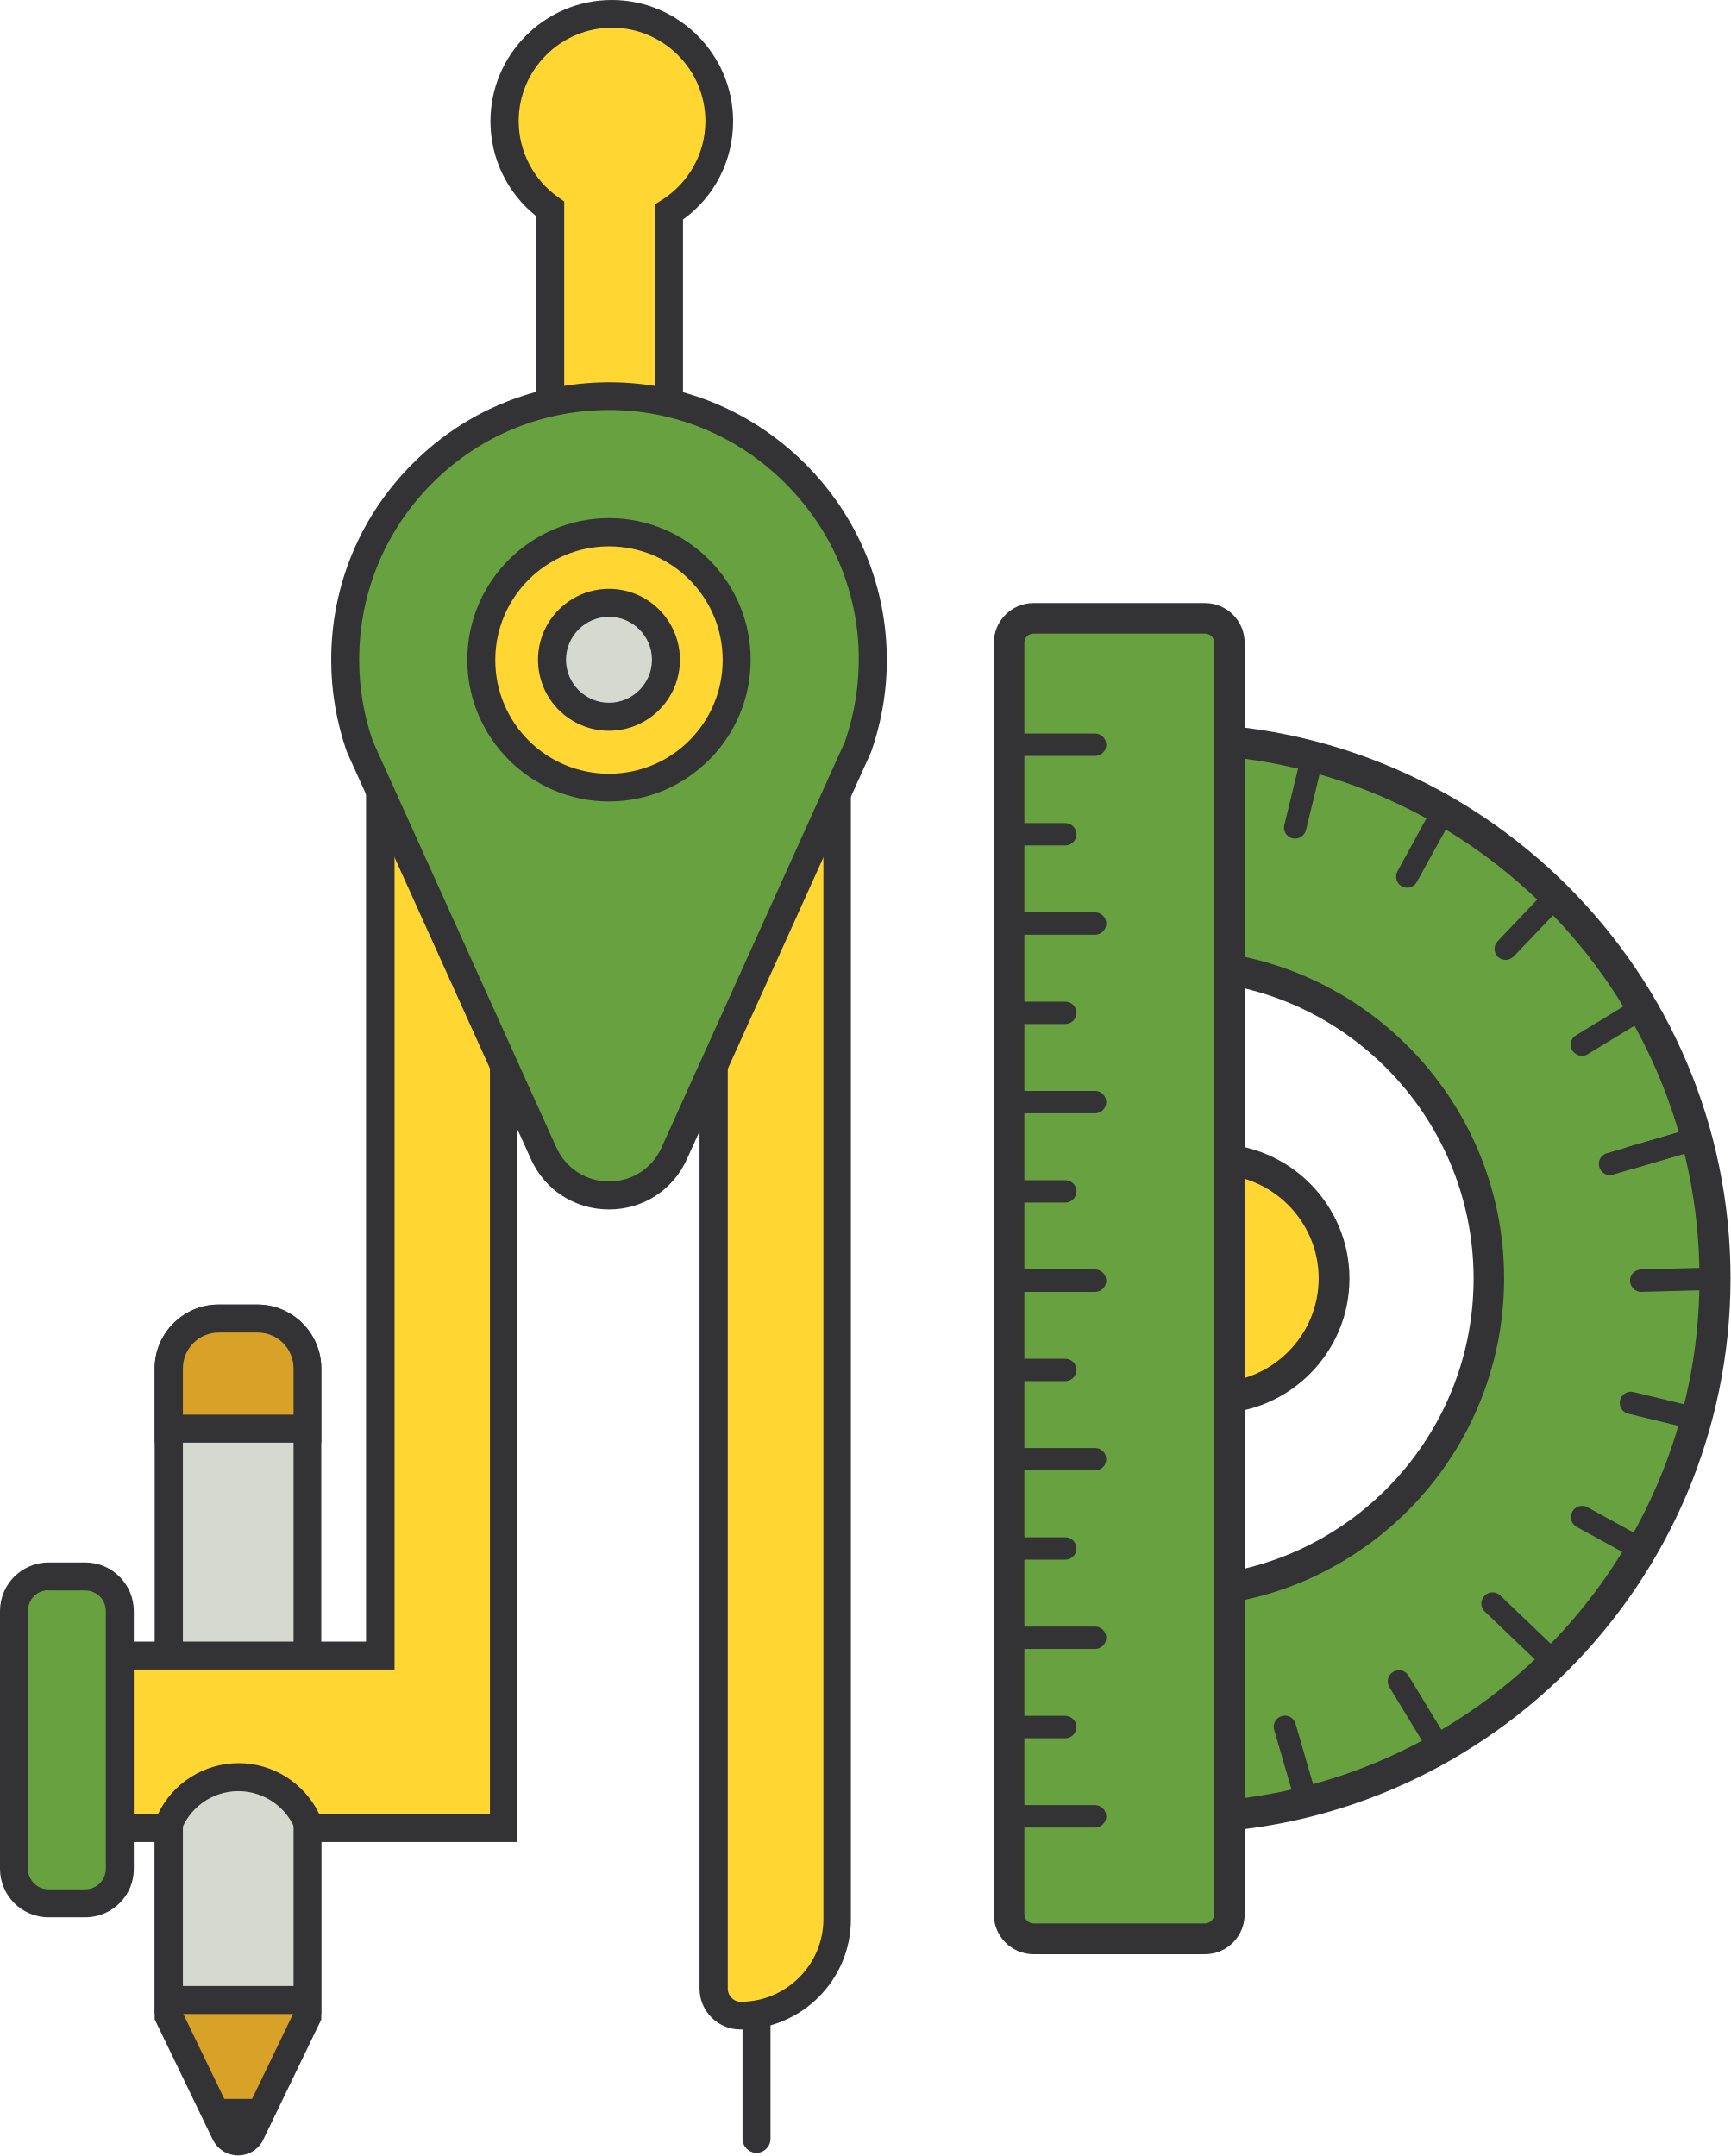
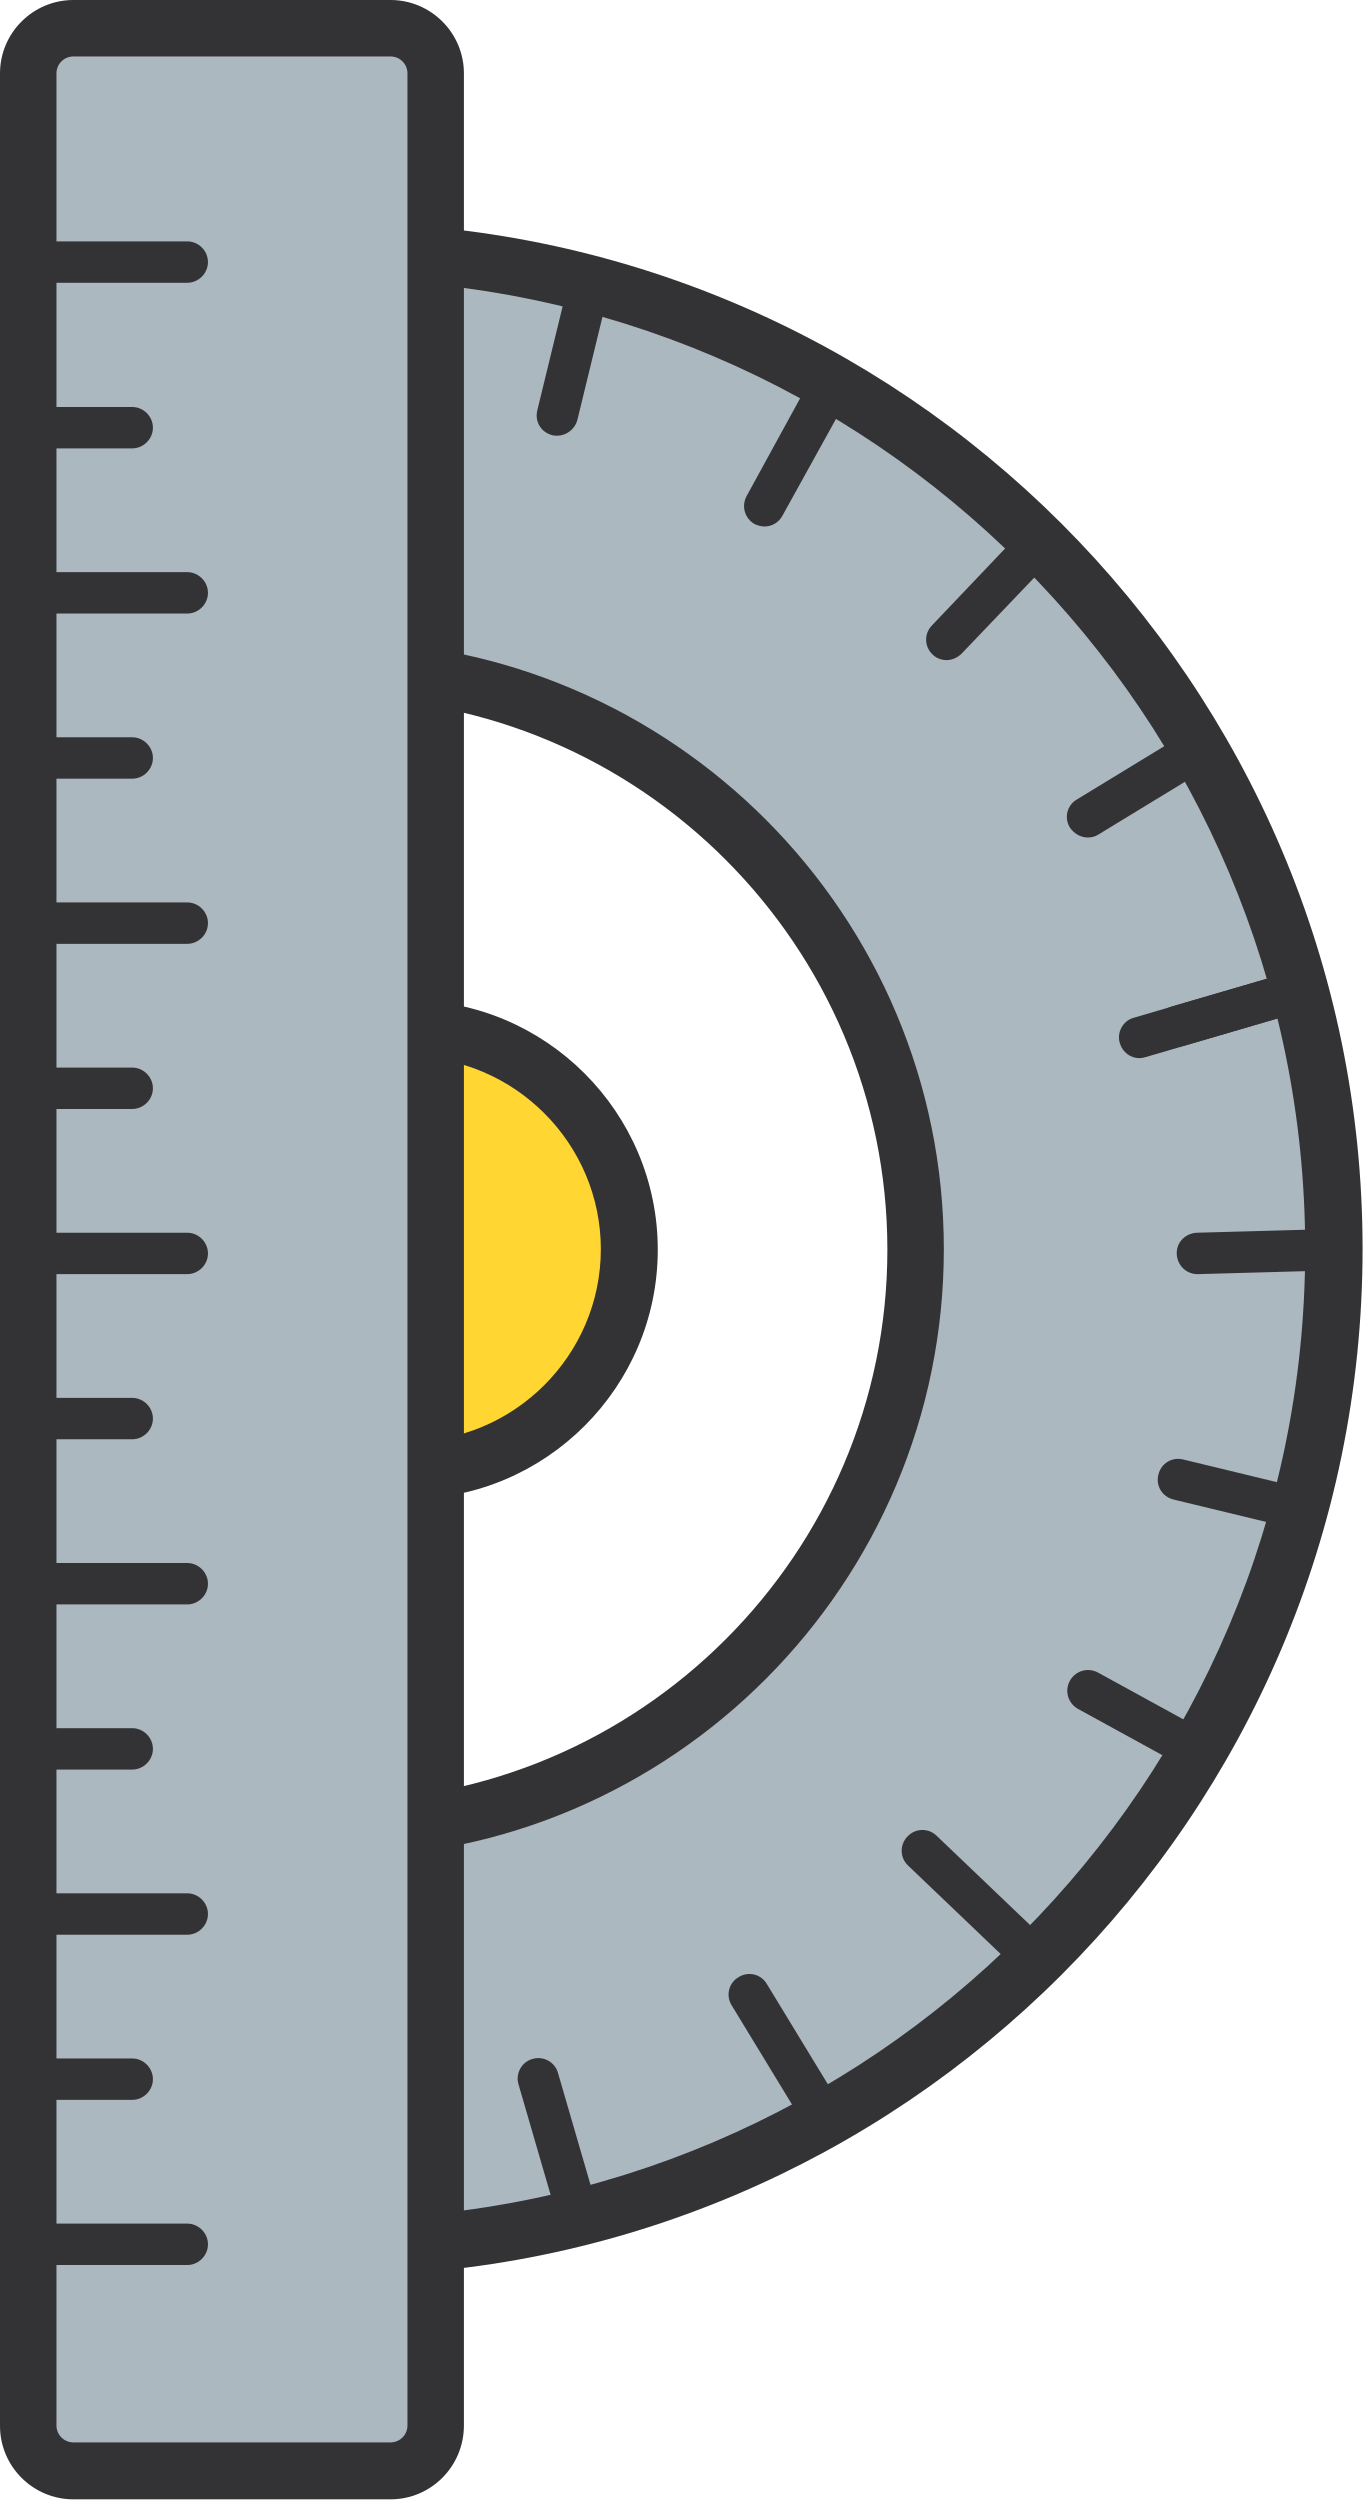
- <svg xmlns="http://www.w3.org/2000/svg" width="1196" height="1490" viewBox="0 0 1196 1490" fill="none">
-   <path d="M212.344 1393.42V1213.59H116.543V1393.42L155.566 1474.45C159.082 1481.84 169.629 1481.84 173.145 1474.45L212.344 1393.42Z" fill="#D8A128" />
-   <path d="M164.531 1489.57C156.973 1489.57 150.293 1485.35 146.953 1478.5L106.875 1395.53V1203.93H222.012V1395.7L181.934 1478.67C178.77 1485.35 172.09 1489.57 164.531 1489.57ZM126.387 1391.31L164.531 1470.23H164.707L202.852 1391.13V1223.09H126.387V1391.31Z" fill="#333336" />
-   <path d="M212.344 1382.17H116.543V945.703C116.543 926.719 132.012 911.25 150.996 911.25H177.891C196.875 911.25 212.344 926.719 212.344 945.703V1382.17Z" fill="#D5D9CF" />
-   <path d="M222.012 1391.84H106.875V945.703C106.875 921.445 126.738 901.582 150.996 901.582H177.891C202.148 901.582 222.012 921.445 222.012 945.703V1391.84ZM126.387 1372.5H202.852V945.703C202.852 931.992 191.777 920.918 178.066 920.918H151.172C137.461 920.918 126.387 931.992 126.387 945.703V1372.5Z" fill="#333336" />
-   <path d="M212.344 987.363H116.543V945.703C116.543 926.719 132.012 911.25 150.996 911.25H177.891C196.875 911.25 212.344 926.719 212.344 945.703V987.363Z" fill="#D8A128" />
-   <path d="M222.012 997.031H106.875V945.703C106.875 921.445 126.738 901.582 150.996 901.582H177.891C202.148 901.582 222.012 921.445 222.012 945.703V997.031ZM126.387 977.695H202.852V945.703C202.852 931.992 191.777 920.918 178.066 920.918H151.172C137.461 920.918 126.387 931.992 126.387 945.703V977.695ZM184.922 1450.55H144.316L155.918 1474.45C159.434 1481.84 169.98 1481.84 173.496 1474.45L184.922 1450.55ZM522.773 1487.81C517.5 1487.81 513.105 1483.42 513.105 1478.14V1349.47C513.105 1344.2 517.5 1339.8 522.773 1339.8C528.047 1339.8 532.441 1344.2 532.441 1349.47V1478.14C532.441 1483.42 528.047 1487.81 522.773 1487.81Z" fill="#333336" />
-   <path d="M496.934 83.848C496.934 42.891 463.711 9.668 422.754 9.668C381.797 9.668 348.574 42.891 348.574 83.848C348.574 108.984 361.055 130.957 380.039 144.492V325.371H462.305V146.602C483.047 133.418 496.934 110.215 496.934 83.848Z" fill="#FFD632" />
-   <path d="M471.973 334.863H370.371V149.238C350.508 133.418 338.906 109.336 338.906 83.848C338.906 37.617 376.523 0 422.754 0C468.984 0 506.602 37.617 506.602 83.848C506.602 110.918 493.769 136.055 471.973 151.699V334.863ZM389.707 315.527H452.637V141.152L457.207 138.34C476.016 126.387 487.441 105.996 487.441 83.672C487.441 48.164 458.437 19.16 422.93 19.16C387.422 19.16 358.418 48.164 358.418 83.672C358.418 104.59 368.613 124.277 385.84 136.406L389.883 139.219V315.527H389.707Z" fill="#333336" />
-   <path d="M262.793 516.094V1144.16H74.531V1263.34H115.84C122.871 1242.95 142.207 1228.18 165.059 1228.18C187.91 1228.18 207.246 1242.77 214.277 1263.34H348.223V516.094H262.793Z" fill="#FFD632" />
-   <path d="M357.715 1273.01H207.07L204.785 1266.5C198.984 1249.45 182.813 1237.85 164.707 1237.85C146.602 1237.85 130.605 1249.28 124.629 1266.5L122.344 1273.01H64.512V1134.49H252.949V506.426H357.539V1273.01H357.715ZM220.605 1253.67H338.555V525.762H272.637V1153.83H84.199V1253.67H109.16C119.355 1232.4 140.801 1218.52 164.883 1218.52C188.789 1218.52 210.41 1232.4 220.605 1253.67Z" fill="#333336" />
-   <path d="M493.242 516.094H578.496V1326.27C578.496 1363.18 548.613 1393.07 511.699 1393.07C501.504 1393.07 493.066 1384.8 493.066 1374.43V516.094H493.242Z" fill="#FFD632" />
-   <path d="M511.699 1402.56C496.055 1402.56 483.398 1389.9 483.398 1374.26V506.426H587.988V1326.27C588.164 1368.28 553.887 1402.56 511.699 1402.56ZM502.91 525.762V1374.43C502.91 1379.36 506.953 1383.4 511.875 1383.4C543.34 1383.4 569.004 1357.73 569.004 1326.27V525.762H502.91Z" fill="#333336" />
-   <path d="M592.91 516.094C599.941 496.055 603.457 474.434 603.105 452.109C600.996 354.375 520.84 274.922 423.105 273.867C321.328 272.637 238.535 354.727 238.535 456.152C238.535 477.246 242.051 497.461 248.73 516.27L375.645 797.168C393.223 836.016 448.418 836.016 465.996 797.168L592.91 516.094Z" fill="#68A240" />
-   <path d="M420.82 835.84C397.266 835.84 376.523 822.481 366.855 801.035L239.766 519.785L239.59 519.434C232.559 499.043 228.867 477.774 228.867 456.152C228.867 404.473 249.082 355.957 285.996 319.57C322.734 283.184 371.426 263.672 423.281 264.199C473.027 264.727 520.137 284.59 555.82 319.922C591.504 355.254 611.719 402.188 612.773 451.934C613.301 474.961 609.609 497.813 602.051 519.434L601.699 520.313L474.785 800.86C465.117 822.481 444.375 835.84 420.82 835.84ZM257.695 512.402L384.434 792.949C390.938 807.363 405 816.504 420.82 816.504C436.641 816.504 450.703 807.539 457.207 792.949L583.945 512.402C590.625 493.067 593.789 472.852 593.437 452.11C592.559 407.285 574.277 365.274 542.109 333.457C509.941 301.641 467.754 283.887 422.93 283.36C376.523 282.832 332.578 300.41 299.531 333.106C266.484 365.801 248.203 409.395 248.203 455.977C248.203 475.313 251.367 494.297 257.695 512.402Z" fill="#333336" />
-   <path d="M332.578 455.977C332.578 467.565 334.861 479.039 339.295 489.745C343.73 500.451 350.23 510.179 358.424 518.373C366.618 526.567 376.345 533.067 387.051 537.502C397.758 541.936 409.232 544.219 420.82 544.219C432.408 544.219 443.883 541.936 454.589 537.502C465.295 533.067 475.023 526.567 483.217 518.373C491.411 510.179 497.911 500.451 502.345 489.745C506.78 479.039 509.062 467.565 509.062 455.977C509.062 444.388 506.78 432.914 502.345 422.208C497.911 411.502 491.411 401.774 483.217 393.58C475.023 385.386 465.295 378.886 454.589 374.451C443.883 370.017 432.408 367.734 420.82 367.734C409.232 367.734 397.758 370.017 387.051 374.451C376.345 378.886 366.618 385.386 358.424 393.58C350.23 401.774 343.73 411.502 339.295 422.208C334.861 432.914 332.578 444.388 332.578 455.977Z" fill="#FFD632" />
-   <path d="M420.82 553.887C366.855 553.887 322.91 509.941 322.91 455.977C322.91 402.012 366.855 358.066 420.82 358.066C474.785 358.066 518.73 402.012 518.73 455.977C518.73 509.941 474.785 553.887 420.82 553.887ZM420.82 377.578C377.578 377.578 342.246 412.734 342.246 456.152C342.246 499.57 377.402 534.727 420.82 534.727C464.238 534.727 499.395 499.57 499.395 456.152C499.395 412.734 464.238 377.578 420.82 377.578Z" fill="#333336" />
-   <path d="M802.441 667.09C805.605 666.914 808.945 666.914 812.285 666.914C931.992 666.914 1029.02 763.945 1029.02 883.652C1029.02 1003.36 931.816 1100.21 812.285 1100.21C808.945 1100.21 805.781 1100.21 802.441 1100.04V1256.31C805.605 1256.31 808.945 1256.48 812.285 1256.48C1018.3 1256.48 1185.12 1089.49 1185.12 883.652C1185.12 677.813 1018.12 510.82 812.285 510.82C808.945 510.82 805.781 510.82 802.441 510.996V667.09Z" fill="#68A240" />
-   <path d="M812.285 1267.03C808.945 1267.03 805.605 1267.03 802.266 1266.86L791.895 1266.68V1088.96L802.969 1089.49C806.309 1089.67 809.297 1089.67 812.285 1089.67C925.84 1089.67 1018.3 997.207 1018.3 883.652C1018.3 770.098 925.84 677.461 812.285 677.461C809.297 677.461 806.309 677.461 802.969 677.637L791.895 678.164V500.449L802.266 500.098C805.605 500.098 808.945 499.922 812.285 499.922C1023.75 499.922 1195.84 672.012 1195.84 883.477C1195.66 1095.12 1023.75 1267.03 812.285 1267.03ZM812.988 1110.76V1245.76C1012.32 1245.23 1174.39 1082.99 1174.39 883.477C1174.39 683.965 1012.32 521.719 812.988 521.191V656.191C937.969 656.719 1039.39 758.496 1039.39 883.477C1039.39 1008.46 937.969 1110.41 812.988 1110.76Z" fill="#333336" />
-   <path d="M756.738 883.652C756.738 905.564 765.442 926.578 780.936 942.071C796.43 957.565 817.444 966.27 839.355 966.27C861.267 966.27 882.281 957.565 897.775 942.071C913.268 926.578 921.973 905.564 921.973 883.652C921.973 861.741 913.268 840.727 897.775 825.233C882.281 809.739 861.267 801.035 839.355 801.035C817.444 801.035 796.43 809.739 780.936 825.233C765.442 840.727 756.738 861.741 756.738 883.652Z" fill="#FFD632" />
-   <path d="M839.355 976.816C788.027 976.816 746.191 934.98 746.191 883.652C746.191 832.324 788.027 790.488 839.355 790.488C890.684 790.488 932.52 832.324 932.52 883.652C932.52 934.98 890.684 976.816 839.355 976.816ZM839.355 811.582C799.629 811.582 767.461 843.926 767.461 883.477C767.461 923.203 799.805 955.371 839.355 955.371C878.906 955.371 911.25 923.027 911.25 883.477C911.25 843.926 878.906 811.582 839.355 811.582Z" fill="#333336" />
-   <path d="M381.445 455.977C381.445 466.42 385.594 476.435 392.978 483.819C400.362 491.203 410.377 495.352 420.82 495.352C431.263 495.352 441.278 491.203 448.663 483.819C456.047 476.435 460.195 466.42 460.195 455.977C460.195 445.534 456.047 435.519 448.663 428.134C441.278 420.75 431.263 416.602 420.82 416.602C410.377 416.602 400.362 420.75 392.978 428.134C385.594 435.519 381.445 445.534 381.445 455.977Z" fill="#D5D9CF" />
-   <path d="M420.82 505.02C393.75 505.02 371.777 483.047 371.777 455.977C371.777 428.906 393.75 406.934 420.82 406.934C447.891 406.934 469.863 428.906 469.863 455.977C469.863 483.047 447.891 505.02 420.82 505.02ZM420.82 426.27C404.473 426.27 391.113 439.629 391.113 455.977C391.113 472.324 404.473 485.684 420.82 485.684C437.168 485.684 450.527 472.324 450.527 455.977C450.527 439.629 437.168 426.27 420.82 426.27Z" fill="#333336" />
-   <path d="M58.887 1315.37H33.574C20.391 1315.37 9.668 1304.65 9.668 1291.46V1113.4C9.668 1100.21 20.391 1089.49 33.574 1089.49H58.887C72.07 1089.49 82.793 1100.21 82.793 1113.4V1291.46C82.969 1304.65 72.246 1315.37 58.887 1315.37Z" fill="#68A240" />
-   <path d="M58.887 1325.04H33.574C14.941 1325.04 0 1309.92 0 1291.46V1113.4C0 1094.77 15.117 1079.82 33.574 1079.82H58.887C77.519 1079.82 92.461 1094.94 92.461 1113.4V1291.46C92.637 1309.92 77.519 1325.04 58.887 1325.04ZM33.574 1098.98C25.664 1098.98 19.336 1105.31 19.336 1113.22V1291.46C19.336 1299.38 25.664 1305.7 33.574 1305.7H58.887C66.797 1305.7 73.125 1299.38 73.125 1291.46V1113.4C73.125 1105.49 66.797 1099.16 58.887 1099.16H33.574V1098.98Z" fill="#333336" />
-   <path d="M697.324 1324.51V442.617C697.324 434.18 704.18 427.148 712.793 427.148H834.258C842.695 427.148 849.727 434.004 849.727 442.617V1324.34C849.727 1332.77 842.871 1339.8 834.258 1339.8H712.793C704.18 1339.8 697.324 1332.95 697.324 1324.51Z" fill="#68A240" />
-   <path d="M832.676 1350.53H714.199C699.082 1350.53 686.777 1338.22 686.777 1323.11V444.199C686.777 429.082 699.082 416.777 714.199 416.777H832.676C847.793 416.777 860.098 429.082 860.098 444.199V1322.93C860.098 1338.22 847.793 1350.53 832.676 1350.53ZM714.199 437.871C710.684 437.871 707.871 440.684 707.871 444.199V1322.93C707.871 1326.45 710.684 1329.26 714.199 1329.26H832.676C836.191 1329.26 839.004 1326.45 839.004 1322.93V444.199C839.004 440.684 836.191 437.871 832.676 437.871H714.199Z" fill="#333336" />
-   <path d="M756.738 522.422H697.324C693.105 522.422 689.59 518.906 689.59 514.687C689.59 510.469 693.105 506.953 697.324 506.953H756.738C760.957 506.953 764.473 510.469 764.473 514.687C764.473 518.906 760.957 522.422 756.738 522.422ZM736.172 584.297H697.324C693.105 584.297 689.59 580.781 689.59 576.562C689.59 572.344 693.105 568.828 697.324 568.828H736.172C740.391 568.828 743.906 572.344 743.906 576.562C743.906 580.781 740.391 584.297 736.172 584.297ZM756.738 645.996H697.324C693.105 645.996 689.59 642.48 689.59 638.262C689.59 634.043 693.105 630.527 697.324 630.527H756.738C760.957 630.527 764.473 634.043 764.473 638.262C764.473 642.48 760.957 645.996 756.738 645.996ZM736.172 707.695H697.324C693.105 707.695 689.59 704.18 689.59 699.961C689.59 695.742 693.105 692.227 697.324 692.227H736.172C740.391 692.227 743.906 695.742 743.906 699.961C743.906 704.18 740.391 707.695 736.172 707.695ZM756.738 769.395H697.324C693.105 769.395 689.59 765.879 689.59 761.66C689.59 757.441 693.105 753.926 697.324 753.926H756.738C760.957 753.926 764.473 757.441 764.473 761.66C764.473 765.879 760.957 769.395 756.738 769.395ZM736.172 831.094H697.324C693.105 831.094 689.59 827.578 689.59 823.359C689.59 819.141 693.105 815.625 697.324 815.625H736.172C740.391 815.625 743.906 819.141 743.906 823.359C743.906 827.578 740.391 831.094 736.172 831.094ZM756.738 892.793H697.324C693.105 892.793 689.59 889.277 689.59 885.059C689.59 880.84 693.105 877.324 697.324 877.324H756.738C760.957 877.324 764.473 880.84 764.473 885.059C764.473 889.277 760.957 892.793 756.738 892.793ZM736.172 954.492H697.324C693.105 954.492 689.59 950.977 689.59 946.758C689.59 942.539 693.105 939.023 697.324 939.023H736.172C740.391 939.023 743.906 942.539 743.906 946.758C743.906 950.977 740.391 954.492 736.172 954.492ZM756.738 1016.19H697.324C693.105 1016.19 689.59 1012.68 689.59 1008.46C689.59 1004.24 693.105 1000.72 697.324 1000.72H756.738C760.957 1000.72 764.473 1004.24 764.473 1008.46C764.473 1012.68 760.957 1016.19 756.738 1016.19ZM736.172 1077.89H697.324C693.105 1077.89 689.59 1074.37 689.59 1070.16C689.59 1065.94 693.105 1062.42 697.324 1062.42H736.172C740.391 1062.42 743.906 1065.94 743.906 1070.16C743.906 1074.37 740.391 1077.89 736.172 1077.89ZM756.738 1139.59H697.324C693.105 1139.59 689.59 1136.07 689.59 1131.86C689.59 1127.64 693.105 1124.12 697.324 1124.12H756.738C760.957 1124.12 764.473 1127.64 764.473 1131.86C764.473 1136.07 760.957 1139.59 756.738 1139.59ZM736.172 1201.29H697.324C693.105 1201.29 689.59 1197.77 689.59 1193.55C689.59 1189.34 693.105 1185.82 697.324 1185.82H736.172C740.391 1185.82 743.906 1189.34 743.906 1193.55C743.906 1197.77 740.391 1201.29 736.172 1201.29Z" fill="#333336" />
-   <path d="M756.738 1262.99H697.324C693.105 1262.99 689.59 1259.47 689.59 1255.25C689.59 1251.04 693.105 1247.52 697.324 1247.52H756.738C760.957 1247.52 764.473 1251.04 764.473 1255.25C764.473 1259.47 760.957 1262.99 756.738 1262.99Z" fill="#333336" />
-   <path d="M1134.14 892.793C1129.92 892.793 1126.58 889.453 1126.41 885.234C1126.23 881.016 1129.57 877.5 1133.96 877.324L1184.94 875.918H1185.12C1189.34 875.918 1192.68 879.258 1192.85 883.477C1193.03 887.695 1189.69 891.211 1185.29 891.387L1134.32 892.793H1134.14ZM1170.53 987.715C1170 987.715 1169.3 987.715 1168.77 987.539L1125.18 976.992C1120.96 975.937 1118.5 971.895 1119.55 967.676C1120.61 963.457 1124.65 960.996 1128.87 962.051L1172.46 972.598C1176.68 973.652 1179.14 977.695 1178.09 981.914C1177.03 985.43 1173.87 987.715 1170.53 987.715ZM1131.33 1077.01C1130.1 1077.01 1128.87 1076.66 1127.64 1076.13L1089.49 1055.21C1085.8 1053.11 1084.39 1048.54 1086.5 1044.67C1088.61 1040.98 1093.18 1039.57 1097.05 1041.68L1135.2 1062.6C1138.89 1064.71 1140.29 1069.28 1138.18 1073.14C1136.78 1075.61 1134.14 1077.01 1131.33 1077.01ZM1070.51 1153.3C1068.57 1153.3 1066.64 1152.6 1065.23 1151.19L1026.03 1113.75C1022.87 1110.76 1022.87 1105.84 1025.86 1102.85C1028.85 1099.69 1033.77 1099.69 1036.76 1102.68L1075.96 1140.12C1079.12 1143.11 1079.12 1148.03 1076.13 1151.02C1074.55 1152.42 1072.44 1153.3 1070.51 1153.3ZM991.933 1210.96C989.297 1210.96 986.836 1209.55 985.254 1207.27L960.117 1165.96C957.832 1162.27 959.062 1157.52 962.754 1155.41C966.445 1153.12 971.191 1154.36 973.301 1158.05L998.437 1199.36C1000.72 1203.05 999.492 1207.79 995.801 1209.9C994.746 1210.61 993.34 1210.96 991.933 1210.96ZM901.055 1246.46C897.715 1246.46 894.726 1244.36 893.672 1240.84L880.488 1195.49C879.258 1191.45 881.719 1187.05 885.762 1186C889.804 1184.77 894.199 1187.23 895.254 1191.27L908.437 1236.62C909.668 1240.66 907.207 1245.06 903.164 1246.11C902.637 1246.46 901.758 1246.46 901.055 1246.46ZM1112.52 812.109C1109.18 812.109 1106.19 810 1105.14 806.484C1103.91 802.441 1106.37 798.047 1110.41 796.992L1169.82 779.59C1173.87 778.359 1178.26 780.82 1179.32 784.863C1180.55 788.906 1178.09 793.301 1174.04 794.356L1114.63 811.758C1113.93 811.934 1113.22 812.109 1112.52 812.109ZM1093.18 729.668C1090.55 729.668 1088.09 728.262 1086.5 725.977C1084.22 722.285 1085.45 717.539 1089.14 715.43L1130.1 690.469C1133.79 688.184 1138.53 689.414 1140.64 693.105C1142.93 696.797 1141.7 701.543 1138.01 703.652L1097.05 728.613C1096 729.316 1094.59 729.668 1093.18 729.668ZM1040.45 663.398C1038.52 663.398 1036.58 662.695 1035.18 661.289C1032.01 658.301 1032.01 653.379 1035 650.391L1068.93 614.707C1071.91 611.543 1076.84 611.543 1079.82 614.531C1082.99 617.52 1082.99 622.441 1080 625.43L1046.07 660.937C1044.49 662.52 1042.38 663.398 1040.45 663.398ZM972.422 613.477C971.191 613.477 969.961 613.125 968.73 612.598C965.039 610.488 963.633 605.918 965.742 602.051L990.176 557.402C992.285 553.711 996.855 552.305 1000.72 554.414C1004.41 556.523 1005.82 561.094 1003.71 564.961L979.101 609.434C977.695 612.07 975.058 613.477 972.422 613.477Z" fill="#333336" />
-   <path d="M1126.76 807.891C1123.42 807.891 1120.43 805.781 1119.37 802.266C1118.14 798.223 1120.61 793.828 1124.65 792.773L1169.82 779.59C1173.87 778.359 1178.26 780.82 1179.32 784.863C1180.55 788.906 1178.09 793.301 1174.04 794.355L1128.87 807.539C1128.34 807.715 1127.46 807.891 1126.76 807.891ZM894.902 579.551C894.375 579.551 893.672 579.551 893.144 579.375C888.926 578.32 886.465 574.277 887.519 570.059L899.121 522.422C900.176 518.203 904.395 515.742 908.437 516.797C912.656 517.852 915.117 521.895 914.063 526.113L902.461 573.75C901.582 577.09 898.418 579.551 894.902 579.551Z" fill="#333336" />
+ <svg xmlns="http://www.w3.org/2000/svg" width="510" height="934" viewBox="0 0 510 934" fill="none">
+   <path d="M115.664 250.312C118.828 250.137 122.168 250.137 125.508 250.137C245.215 250.137 342.246 347.168 342.246 466.875C342.246 586.582 245.039 683.438 125.508 683.438C122.168 683.438 119.004 683.438 115.664 683.262V839.531C118.828 839.531 122.168 839.707 125.508 839.707C331.523 839.707 498.34 672.715 498.34 466.875C498.34 261.035 331.348 94.043 125.508 94.043C122.168 94.043 119.004 94.043 115.664 94.219V250.312Z" fill="#ACB8BF" />
+   <path d="M125.508 850.254C122.168 850.254 118.828 850.254 115.488 850.078L105.117 849.902V672.187L116.191 672.715C119.531 672.891 122.519 672.891 125.508 672.891C239.062 672.891 331.523 580.43 331.523 466.875C331.523 353.32 239.062 260.684 125.508 260.684C122.519 260.684 119.531 260.684 116.191 260.859L105.117 261.387V83.672L115.488 83.32C118.828 83.32 122.168 83.144 125.508 83.144C336.973 83.144 509.062 255.234 509.062 466.699C508.887 678.34 336.973 850.254 125.508 850.254ZM126.211 693.984V828.984C325.547 828.457 487.617 666.211 487.617 466.699C487.617 267.188 325.547 104.941 126.211 104.414V239.414C251.191 239.941 352.617 341.719 352.617 466.699C352.617 591.68 251.191 693.633 126.211 693.984Z" fill="#333336" />
+   <path d="M69.961 466.875C69.961 488.786 78.665 509.8 94.159 525.294C109.653 540.788 130.667 549.492 152.578 549.492C174.49 549.492 195.504 540.788 210.997 525.294C226.491 509.8 235.195 488.786 235.195 466.875C235.195 444.964 226.491 423.95 210.997 408.456C195.504 392.962 174.49 384.258 152.578 384.258C130.667 384.258 109.653 392.962 94.159 408.456C78.665 423.95 69.961 444.964 69.961 466.875Z" fill="#FFD632" />
+   <path d="M152.578 560.039C101.25 560.039 59.414 518.203 59.414 466.875C59.414 415.547 101.25 373.711 152.578 373.711C203.906 373.711 245.742 415.547 245.742 466.875C245.742 518.203 203.906 560.039 152.578 560.039ZM152.578 394.805C112.852 394.805 80.684 427.148 80.684 466.699C80.684 506.426 113.027 538.594 152.578 538.594C192.129 538.594 224.473 506.25 224.473 466.699C224.473 427.148 192.129 394.805 152.578 394.805Z" fill="#333336" />
+   <path d="M10.547 907.734V25.84C10.547 17.402 17.402 10.371 26.016 10.371H147.48C155.918 10.371 162.949 17.227 162.949 25.84V907.559C162.949 915.996 156.094 923.027 147.48 923.027H26.016C17.402 923.027 10.547 916.172 10.547 907.734Z" fill="#ACB8BF" />
+   <path d="M145.898 933.75H27.422C12.305 933.75 0 921.445 0 906.328V27.422C0 12.305 12.305 0 27.422 0H145.898C161.016 0 173.32 12.305 173.32 27.422V906.152C173.32 921.445 161.016 933.75 145.898 933.75ZM27.422 21.094C23.906 21.094 21.094 23.906 21.094 27.422V906.152C21.094 909.668 23.906 912.48 27.422 912.48H145.898C149.414 912.48 152.227 909.668 152.227 906.152V27.422C152.227 23.906 149.414 21.094 145.898 21.094H27.422Z" fill="#333336" />
+   <path d="M69.961 105.645H10.547C6.328 105.645 2.812 102.129 2.812 97.91C2.812 93.691 6.328 90.176 10.547 90.176H69.961C74.18 90.176 77.695 93.691 77.695 97.91C77.695 102.129 74.18 105.645 69.961 105.645ZM49.395 167.52H10.547C6.328 167.52 2.812 164.004 2.812 159.785C2.812 155.566 6.328 152.051 10.547 152.051H49.395C53.613 152.051 57.129 155.566 57.129 159.785C57.129 164.004 53.613 167.52 49.395 167.52ZM69.961 229.219H10.547C6.328 229.219 2.812 225.703 2.812 221.484C2.812 217.266 6.328 213.75 10.547 213.75H69.961C74.18 213.75 77.695 217.266 77.695 221.484C77.695 225.703 74.18 229.219 69.961 229.219ZM49.395 290.918H10.547C6.328 290.918 2.812 287.402 2.812 283.184C2.812 278.965 6.328 275.449 10.547 275.449H49.395C53.613 275.449 57.129 278.965 57.129 283.184C57.129 287.402 53.613 290.918 49.395 290.918ZM69.961 352.617H10.547C6.328 352.617 2.812 349.102 2.812 344.883C2.812 340.664 6.328 337.148 10.547 337.148H69.961C74.18 337.148 77.695 340.664 77.695 344.883C77.695 349.102 74.18 352.617 69.961 352.617ZM49.395 414.316H10.547C6.328 414.316 2.812 410.801 2.812 406.582C2.812 402.363 6.328 398.848 10.547 398.848H49.395C53.613 398.848 57.129 402.363 57.129 406.582C57.129 410.801 53.613 414.316 49.395 414.316ZM69.961 476.016H10.547C6.328 476.016 2.812 472.5 2.812 468.281C2.812 464.062 6.328 460.547 10.547 460.547H69.961C74.18 460.547 77.695 464.062 77.695 468.281C77.695 472.5 74.18 476.016 69.961 476.016ZM49.395 537.715H10.547C6.328 537.715 2.812 534.199 2.812 529.98C2.812 525.762 6.328 522.246 10.547 522.246H49.395C53.613 522.246 57.129 525.762 57.129 529.98C57.129 534.199 53.613 537.715 49.395 537.715ZM69.961 599.414H10.547C6.328 599.414 2.812 595.898 2.812 591.68C2.812 587.461 6.328 583.945 10.547 583.945H69.961C74.18 583.945 77.695 587.461 77.695 591.68C77.695 595.898 74.18 599.414 69.961 599.414ZM49.395 661.113H10.547C6.328 661.113 2.812 657.598 2.812 653.379C2.812 649.16 6.328 645.645 10.547 645.645H49.395C53.613 645.645 57.129 649.16 57.129 653.379C57.129 657.598 53.613 661.113 49.395 661.113ZM69.961 722.812H10.547C6.328 722.812 2.812 719.297 2.812 715.078C2.812 710.859 6.328 707.344 10.547 707.344H69.961C74.18 707.344 77.695 710.859 77.695 715.078C77.695 719.297 74.18 722.812 69.961 722.812ZM49.395 784.512H10.547C6.328 784.512 2.812 780.996 2.812 776.777C2.812 772.559 6.328 769.043 10.547 769.043H49.395C53.613 769.043 57.129 772.559 57.129 776.777C57.129 780.996 53.613 784.512 49.395 784.512Z" fill="#333336" />
+   <path d="M69.961 846.211H10.547C6.328 846.211 2.812 842.695 2.812 838.477C2.812 834.258 6.328 830.742 10.547 830.742H69.961C74.18 830.742 77.695 834.258 77.695 838.477C77.695 842.695 74.18 846.211 69.961 846.211Z" fill="#333336" />
+   <path d="M447.363 476.016C443.144 476.016 439.805 472.676 439.629 468.457C439.453 464.238 442.793 460.723 447.187 460.547L498.164 459.141H498.34C502.558 459.141 505.898 462.481 506.074 466.699C506.25 470.918 502.91 474.434 498.516 474.609L447.539 476.016H447.363ZM483.75 570.938C483.222 570.938 482.519 570.937 481.992 570.762L438.398 560.215C434.18 559.16 431.719 555.117 432.773 550.898C433.828 546.68 437.871 544.219 442.09 545.273L485.683 555.82C489.902 556.875 492.363 560.918 491.308 565.137C490.254 568.652 487.09 570.938 483.75 570.938ZM444.551 660.234C443.32 660.234 442.09 659.883 440.859 659.355L402.715 638.437C399.023 636.328 397.617 631.758 399.726 627.891C401.836 624.199 406.406 622.793 410.273 624.902L448.418 645.82C452.109 647.93 453.516 652.5 451.406 656.367C450 658.828 447.363 660.234 444.551 660.234ZM383.73 736.523C381.797 736.523 379.863 735.82 378.457 734.414L339.258 696.973C336.094 693.984 336.094 689.063 339.082 686.074C342.07 682.91 346.992 682.91 349.98 685.898L389.18 723.34C392.344 726.328 392.344 731.25 389.355 734.238C387.773 735.645 385.664 736.523 383.73 736.523ZM305.156 794.18C302.519 794.18 300.058 792.773 298.476 790.488L273.34 749.18C271.054 745.488 272.285 740.742 275.976 738.633C279.668 736.348 284.414 737.578 286.523 741.27L311.66 782.578C313.945 786.27 312.715 791.016 309.023 793.125C307.969 793.828 306.562 794.18 305.156 794.18ZM214.277 829.688C210.937 829.688 207.949 827.578 206.894 824.063L193.711 778.711C192.48 774.668 194.941 770.273 198.984 769.219C203.027 767.988 207.422 770.449 208.476 774.492L221.66 819.844C222.89 823.887 220.43 828.281 216.387 829.336C215.859 829.688 214.98 829.688 214.277 829.688ZM425.742 395.332C422.402 395.332 419.414 393.223 418.359 389.707C417.129 385.664 419.59 381.27 423.633 380.215L483.047 362.812C487.09 361.582 491.484 364.043 492.539 368.086C493.769 372.129 491.308 376.523 487.265 377.578L427.851 394.98C427.148 395.156 426.445 395.332 425.742 395.332ZM406.406 312.891C403.769 312.891 401.308 311.484 399.726 309.199C397.441 305.508 398.672 300.762 402.363 298.652L443.32 273.691C447.012 271.406 451.758 272.637 453.867 276.328C456.152 280.02 454.922 284.766 451.23 286.875L410.273 311.836C409.219 312.539 407.812 312.891 406.406 312.891ZM353.672 246.621C351.738 246.621 349.804 245.918 348.398 244.512C345.234 241.523 345.234 236.602 348.223 233.613L382.148 197.93C385.137 194.766 390.058 194.766 393.047 197.754C396.211 200.742 396.211 205.664 393.222 208.652L359.297 244.16C357.715 245.742 355.605 246.621 353.672 246.621ZM285.644 196.699C284.414 196.699 283.183 196.348 281.953 195.82C278.262 193.711 276.855 189.141 278.965 185.273L303.398 140.625C305.508 136.934 310.078 135.527 313.945 137.637C317.637 139.746 319.043 144.316 316.933 148.184L292.324 192.656C290.918 195.293 288.281 196.699 285.644 196.699Z" fill="#333336" />
+   <path d="M439.98 391.113C436.641 391.113 433.652 389.004 432.598 385.488C431.367 381.445 433.828 377.051 437.871 375.996L483.047 362.812C487.09 361.582 491.484 364.043 492.539 368.086C493.769 372.129 491.309 376.523 487.266 377.578L442.09 390.762C441.562 390.937 440.684 391.113 439.98 391.113ZM208.125 162.773C207.598 162.773 206.894 162.773 206.367 162.598C202.148 161.543 199.687 157.5 200.742 153.281L212.344 105.644C213.398 101.426 217.617 98.965 221.66 100.019C225.879 101.074 228.34 105.117 227.285 109.336L215.684 156.973C214.805 160.312 211.641 162.773 208.125 162.773Z" fill="#333336" />
</svg>
